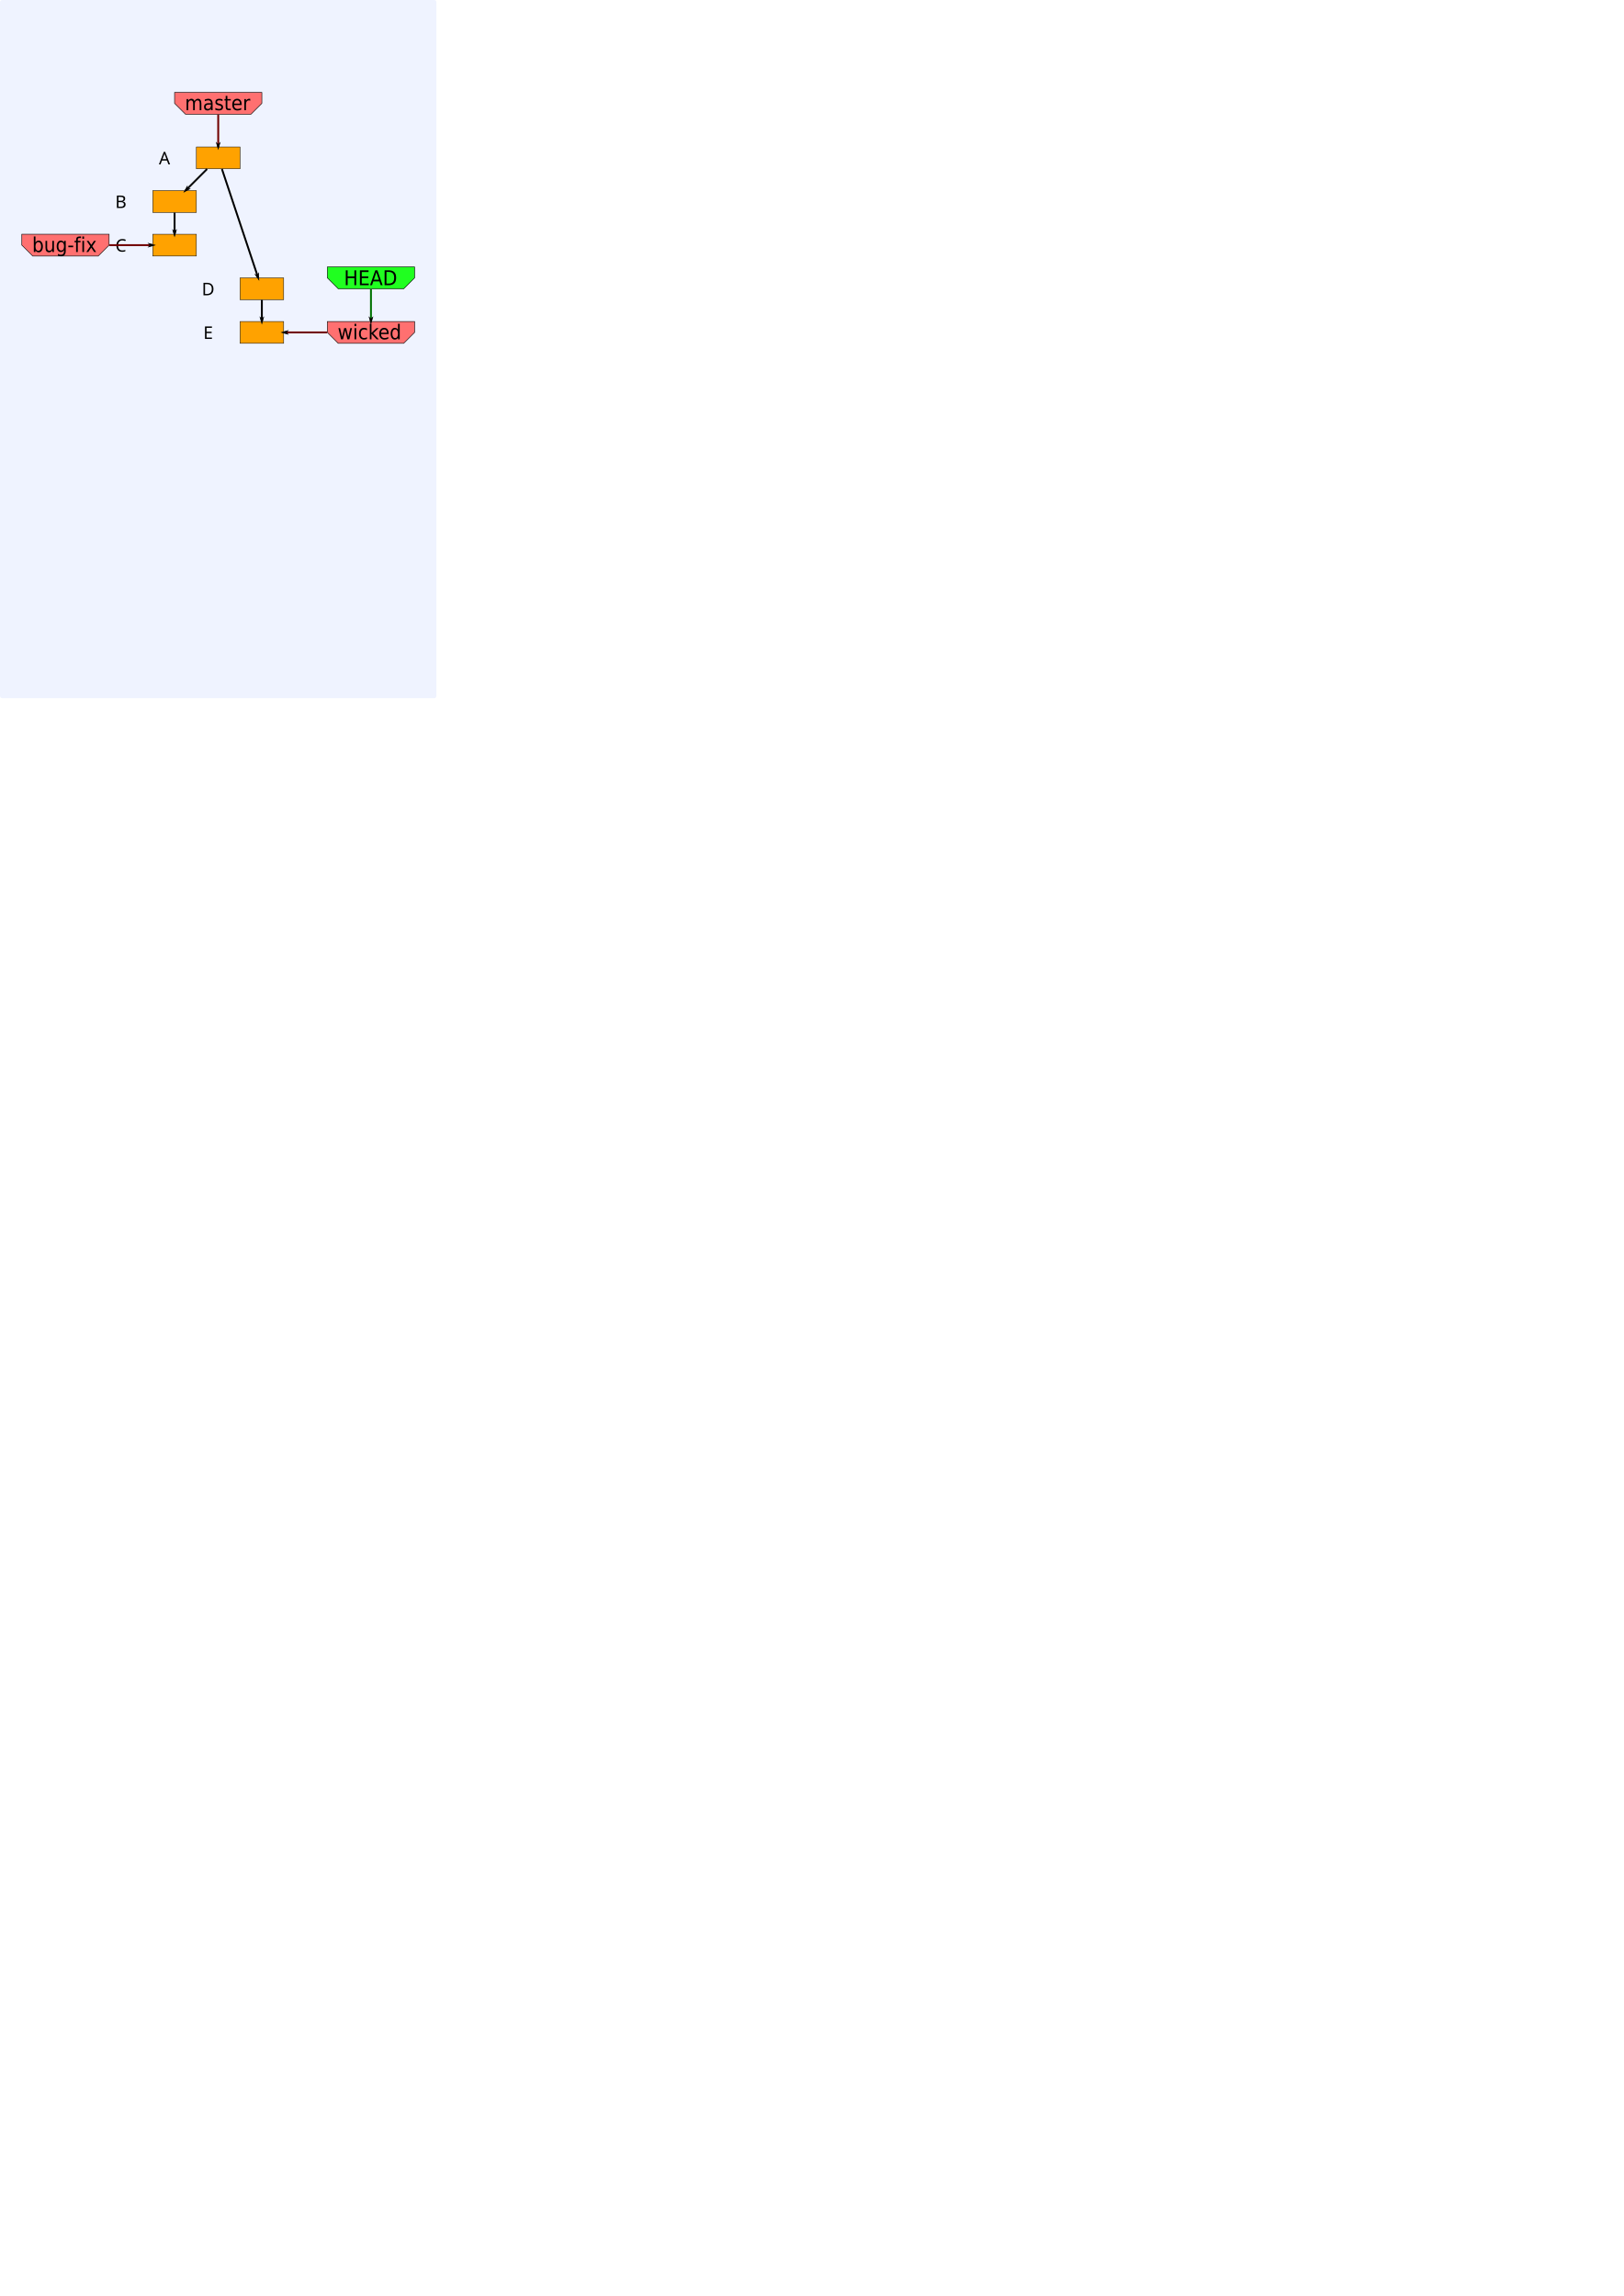
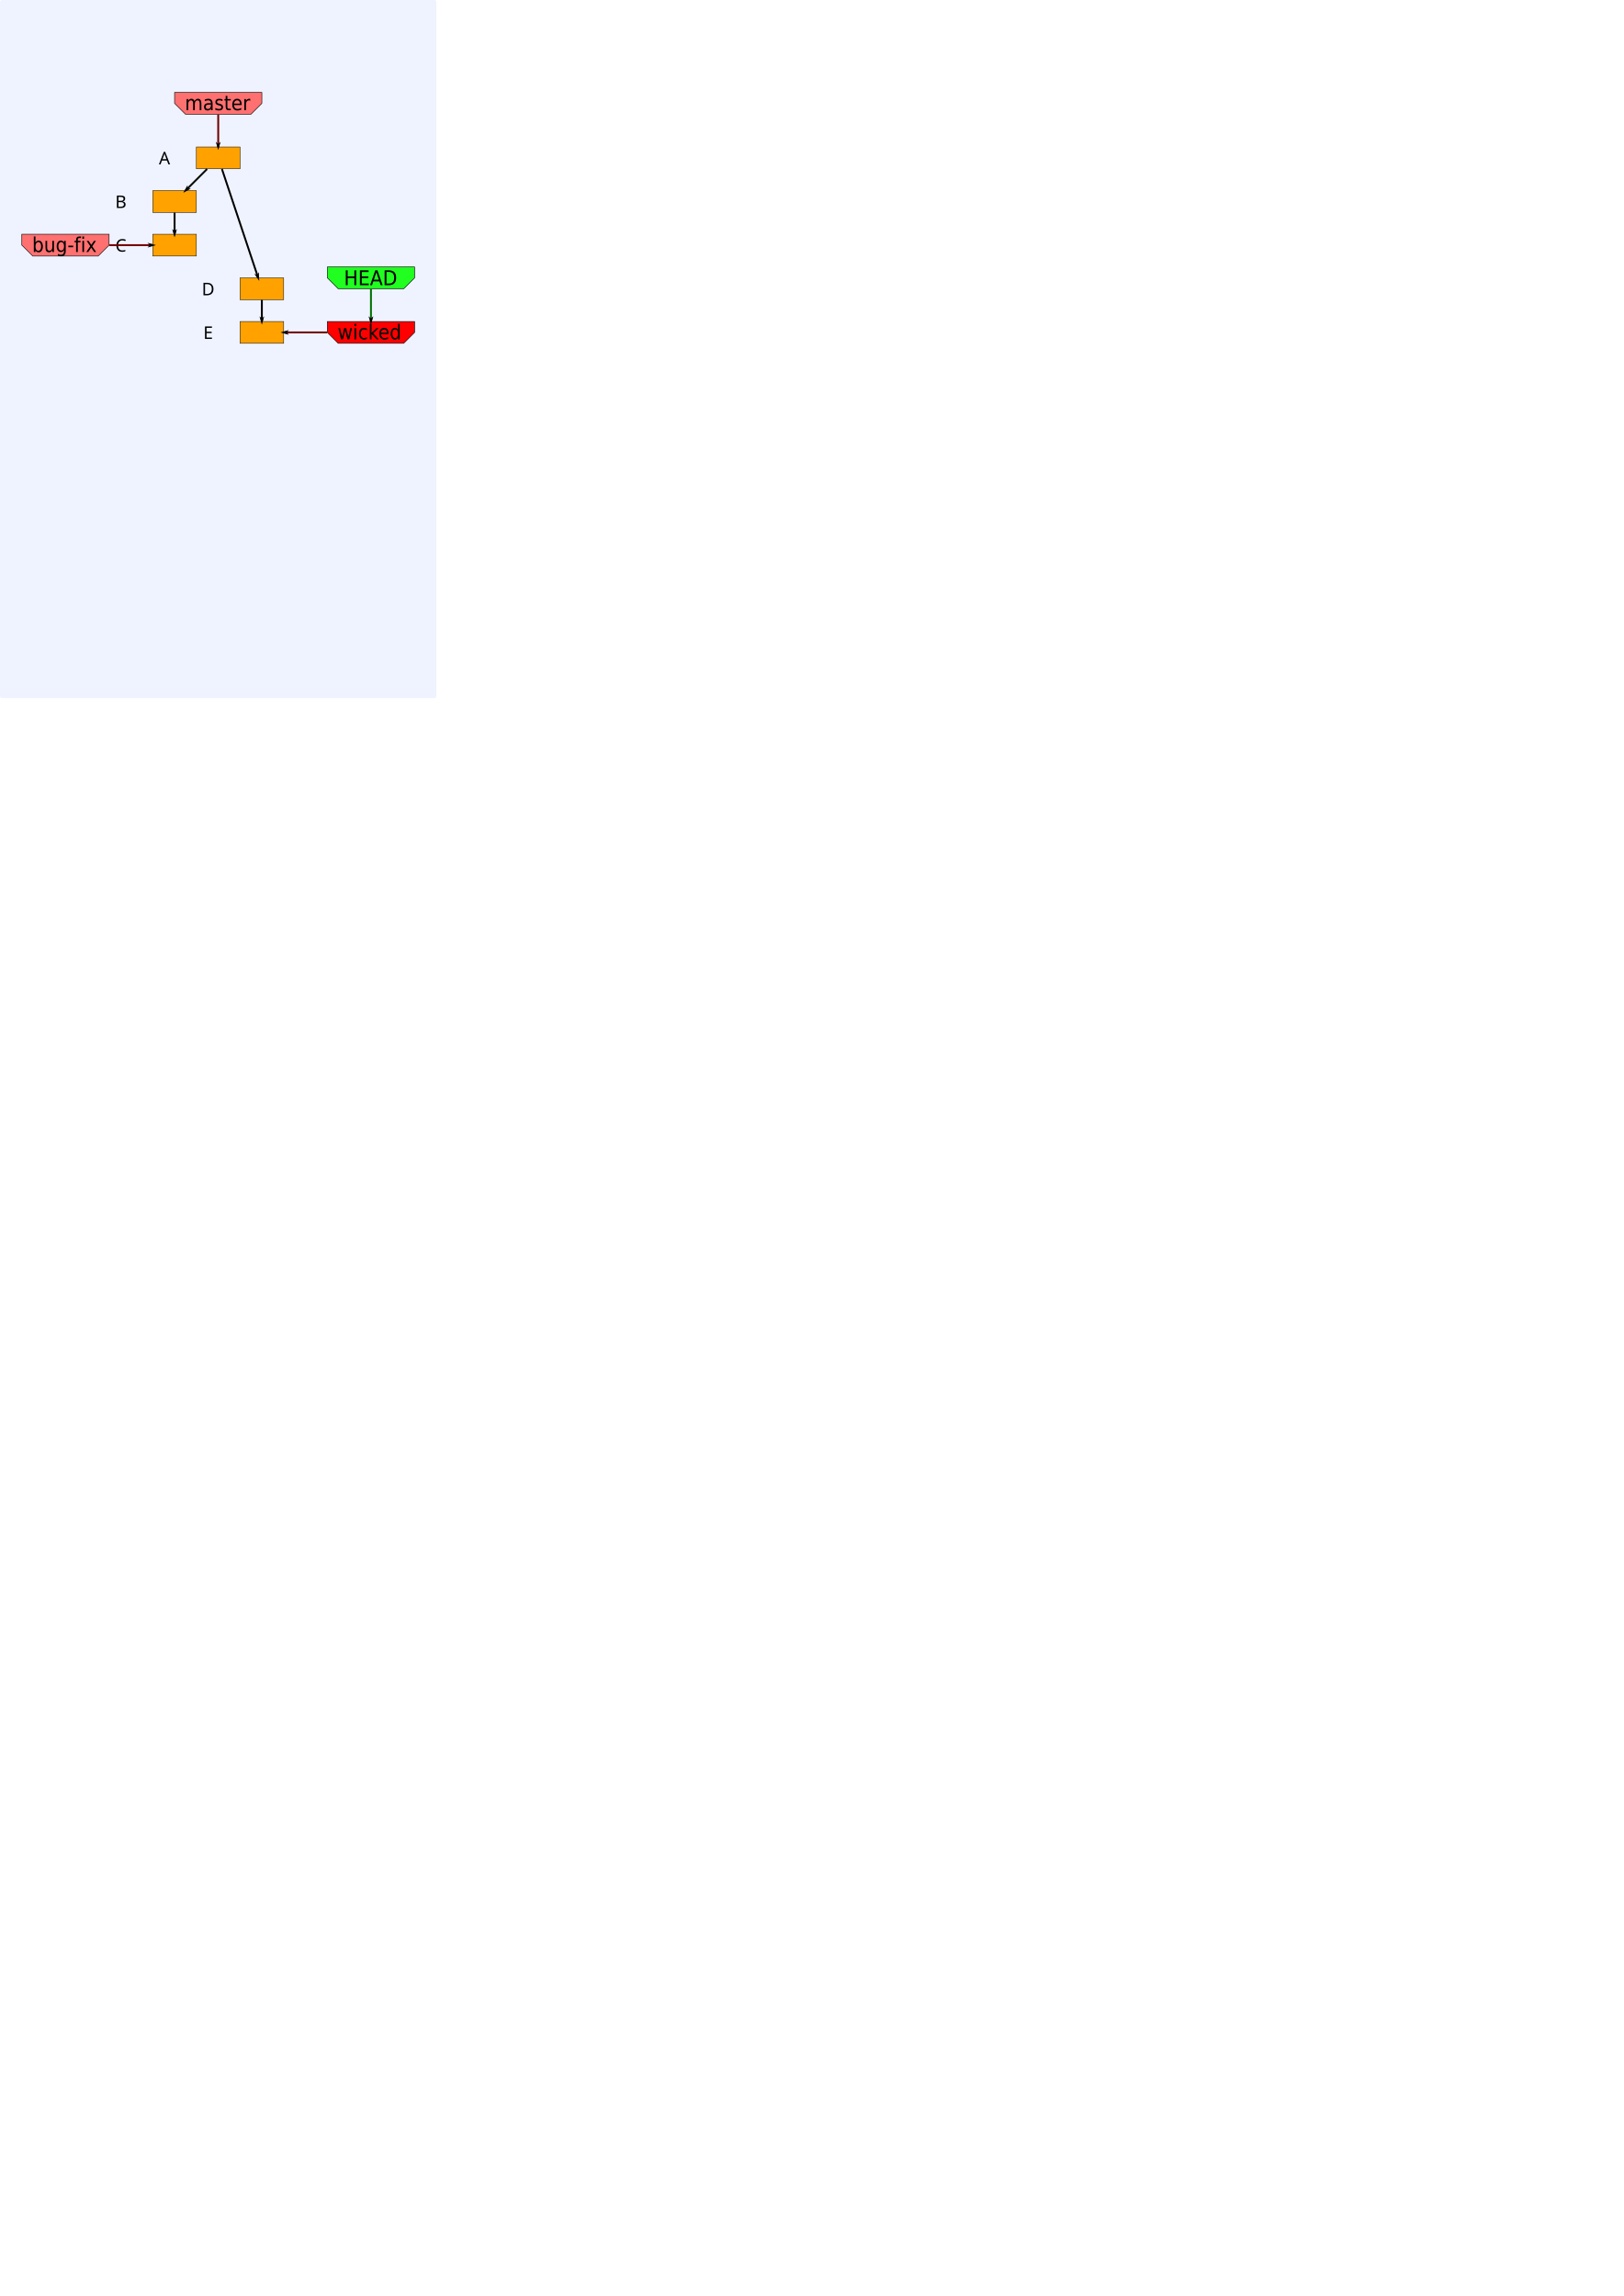
<svg xmlns="http://www.w3.org/2000/svg" width="744.094" height="1052.362" id="svg1317">
  <defs id="defs1319">
    <marker orient="auto" refY="0.0" refX="0.0" id="Arrow1Sstart" style="overflow:visible">
      <path id="path4028" d="M 0.0,0.0 L 5.0,-5.0 L -12.5,0.0 L 5.0,5.0 L 0.0,0.0 z " style="fill-rule:evenodd;stroke:#000000;stroke-width:1.0pt;marker-start:none" transform="scale(0.2) translate(6,0)" />
    </marker>
    <marker orient="auto" refY="0.0" refX="0.0" id="Arrow1Mstart" style="overflow:visible">
      <path id="path4034" d="M 0.0,0.0 L 5.0,-5.0 L -12.5,0.0 L 5.0,5.0 L 0.0,0.0 z " style="fill-rule:evenodd;stroke:#000000;stroke-width:1.0pt;marker-start:none" transform="scale(0.4) translate(10,0)" />
    </marker>
    <marker orient="auto" refY="0.0" refX="0.0" id="Arrow1Send" style="overflow:visible;">
      <path id="path4025" d="M 0.0,0.0 L 5.0,-5.0 L -12.5,0.0 L 5.0,5.0 L 0.0,0.0 z " style="fill-rule:evenodd;stroke:#000000;stroke-width:1.0pt;marker-start:none;" transform="scale(0.2) rotate(180) translate(6,0)" />
    </marker>
    <marker orient="auto" refY="0.0" refX="0.0" id="Arrow2Mend" style="overflow:visible;">
      <path id="path4013" style="font-size:12.0;fill-rule:evenodd;stroke-width:0.625;stroke-linejoin:round;" d="M 8.719,4.034 L -2.207,0.016 L 8.719,-4.002 C 6.973,-1.63 6.983,1.616 8.719,4.034 z " transform="scale(0.6) rotate(180) translate(0,0)" />
    </marker>
    <marker orient="auto" refY="0.0" refX="0.0" id="Arrow1Mend" style="overflow:visible;">
      <path id="path4031" d="M 0.0,0.0 L 5.0,-5.0 L -12.5,0.0 L 5.0,5.0 L 0.0,0.0 z " style="fill-rule:evenodd;stroke:#000000;stroke-width:1.0pt;marker-start:none;" transform="scale(0.4) rotate(180) translate(10,0)" />
    </marker>
    <marker orient="auto" refY="0.0" refX="0.0" id="Arrow2Mstart" style="overflow:visible">
      <path id="path4016" style="font-size:12.0;fill-rule:evenodd;stroke-width:0.625;stroke-linejoin:round" d="M 8.719,4.034 L -2.207,0.016 L 8.719,-4.002 C 6.973,-1.63 6.983,1.616 8.719,4.034 z " transform="scale(0.6) translate(0,0)" />
    </marker>
    <marker orient="auto" refY="0.0" refX="0.0" id="Arrow1Lstart" style="overflow:visible">
      <path id="path4040" d="M 0.0,0.0 L 5.0,-5.0 L -12.5,0.0 L 5.0,5.0 L 0.0,0.0 z " style="fill-rule:evenodd;stroke:#000000;stroke-width:1.0pt;marker-start:none" transform="scale(0.8) translate(12.5,0)" />
    </marker>
  </defs>
  <g id="layer1" style="opacity:1">
    <rect style="fill:#eff3ff;fill-opacity:1;stroke:none;stroke-width:1;stroke-linecap:butt;stroke-linejoin:bevel;stroke-miterlimit:4;stroke-dasharray:none;stroke-dashoffset:0;stroke-opacity:1" id="bg" width="200" height="320" x="0" y="0" rx="1" ry="1" />
    <rect style="fill:black;fill-opacity:0.75;stroke:black;stroke-width:0.5;stroke-linecap:butt;stroke-linejoin:miter;stroke-miterlimit:4;stroke-dasharray:none;stroke-dashoffset:0;stroke-opacity:1" id="rect2855" width="0" height="1" x="217" y="77.362" rx="19.921" ry="1" />
    <g id="g4933" transform="translate(64.89674,-5.023993)">
      <path id="path4877" d="M 15.103,47.386 L 15.103,52.386 L 20.103,57.386 L 50.103,57.386 L 55.103,52.386 L 55.103,47.386 L 15.103,47.386 z" style="opacity:1;fill:#ff7070;fill-opacity:1;fill-rule:evenodd;stroke:#000000;stroke-width:0.253;stroke-linecap:butt;stroke-linejoin:miter;stroke-miterlimit:4;stroke-dasharray:none;stroke-opacity:1" />
      <text id="text4879" y="52.863" x="20.831" style="font-size:6.695px;font-style:normal;font-weight:normal;line-height:125%;opacity:1;fill:#000000;fill-opacity:1;stroke:none;stroke-width:1pt;stroke-linecap:butt;stroke-linejoin:miter;stroke-opacity:1;font-family:Bitstream Vera Sans" xml:space="preserve" transform="scale(0.9517883,1.050654)">
        <tspan style="font-size:8.927px;font-style:normal;font-variant:normal;font-weight:normal;font-stretch:normal;text-align:start;line-height:125%;writing-mode:lr-tb;text-anchor:start;font-family:Bitstream Vera Sans" y="52.863" x="20.831" id="tspan4881">master</tspan>
      </text>
    </g>
    <g id="g4941" transform="translate(134.8967,109.976)">
      <path id="path4905" d="M 15.103,12.386 L 15.103,17.386 L 20.103,22.386 L 50.103,22.386 L 55.103,17.386 L 55.103,12.386 L 15.103,12.386 z" style="opacity:1;fill:#20ff20;fill-opacity:1;fill-rule:evenodd;stroke:#000000;stroke-width:0.253;stroke-linecap:butt;stroke-linejoin:miter;stroke-miterlimit:4;stroke-dasharray:none;stroke-opacity:1" />
      <text id="text4907" y="19.862" x="23.758" style="font-size:6.743px;font-style:normal;font-weight:normal;line-height:125%;opacity:1;fill:#000000;fill-opacity:1;stroke:none;stroke-width:1pt;stroke-linecap:butt;stroke-linejoin:miter;stroke-opacity:1;font-family:Bitstream Vera Sans" xml:space="preserve" transform="scale(0.9568013,1.045149)">
        <tspan style="font-size:8.991px;font-style:normal;font-variant:normal;font-weight:normal;font-stretch:normal;text-align:start;line-height:125%;writing-mode:lr-tb;text-anchor:start;font-family:Bitstream Vera Sans" y="19.862" x="23.758" id="tspan4909">HEAD</tspan>
      </text>
    </g>
    <g id="g4924" transform="translate(64.83769,-10.04457)">
      <path id="path4885" d="M 45.162,77.407 L 45.162,87.407 L 25.162,87.407 L 25.162,77.407 L 45.162,77.407 z" style="opacity:1;fill:#ffa200;fill-opacity:1;fill-rule:evenodd;stroke:#000000;stroke-width:0.207;stroke-linecap:butt;stroke-linejoin:miter;stroke-miterlimit:4;stroke-dasharray:none;stroke-opacity:1" />
      <text id="text4916" y="85.389" x="35.022" style="font-size:22px;font-style:normal;font-weight:normal;line-height:125%;fill:#000000;fill-opacity:1;stroke:none;stroke-width:1pt;stroke-linecap:butt;stroke-linejoin:miter;stroke-opacity:1;font-family:Bitstream Vera Sans" xml:space="preserve">
        <tspan id="tspan4920" style="font-size:8px;font-style:normal;font-variant:normal;font-weight:normal;font-stretch:normal;text-align:center;line-height:125%;writing-mode:lr-tb;text-anchor:middle;font-family:Sans;-inkscape-font-specification:Sans" y="85.389" x="35.022">A</tspan>
      </text>
    </g>
    <path style="opacity:1;fill:none;fill-opacity:0.75;fill-rule:evenodd;stroke:#710000;stroke-width:0.864;stroke-linecap:butt;stroke-linejoin:miter;marker-start:url(#Arrow1Sstart);marker-end:none;stroke-miterlimit:4;stroke-dasharray:none;stroke-opacity:1;display:inline" d="M 100,67.259 L 100,52.489" id="path4891" />
    <g style="opacity:1" id="g2466" transform="translate(44.83769,9.955426)">
      <path id="path2468" d="M 45.162,77.407 L 45.162,87.407 L 25.162,87.407 L 25.162,77.407 L 45.162,77.407 z" style="opacity:1;fill:#ffa200;fill-opacity:1;fill-rule:evenodd;stroke:#000000;stroke-width:0.207;stroke-linecap:butt;stroke-linejoin:miter;stroke-miterlimit:4;stroke-dasharray:none;stroke-opacity:1" />
      <text id="text2470" y="85.389" x="35.022" style="font-size:22px;font-style:normal;font-weight:normal;line-height:125%;fill:#000000;fill-opacity:1;stroke:none;stroke-width:1pt;stroke-linecap:butt;stroke-linejoin:miter;stroke-opacity:1;font-family:Bitstream Vera Sans" xml:space="preserve">
        <tspan id="tspan2472" style="font-size:8px;font-style:normal;font-variant:normal;font-weight:normal;font-stretch:normal;text-align:center;line-height:125%;writing-mode:lr-tb;text-anchor:middle;font-family:Sans;-inkscape-font-specification:Sans" y="85.389" x="35.022">B</tspan>
      </text>
    </g>
    <g style="opacity:1" id="g2474" transform="translate(84.83769,49.95543)">
      <path id="path2476" d="M 45.162,77.407 L 45.162,87.407 L 25.162,87.407 L 25.162,77.407 L 45.162,77.407 z" style="opacity:1;fill:#ffa200;fill-opacity:1;fill-rule:evenodd;stroke:#000000;stroke-width:0.207;stroke-linecap:butt;stroke-linejoin:miter;stroke-miterlimit:4;stroke-dasharray:none;stroke-opacity:1" />
      <text id="text2478" y="85.389" x="35.022" style="font-size:22px;font-style:normal;font-weight:normal;line-height:125%;fill:#000000;fill-opacity:1;stroke:none;stroke-width:1pt;stroke-linecap:butt;stroke-linejoin:miter;stroke-opacity:1;font-family:Bitstream Vera Sans" xml:space="preserve">
        <tspan id="tspan2480" style="font-size:8px;font-style:normal;font-variant:normal;font-weight:normal;font-stretch:normal;text-align:center;line-height:125%;writing-mode:lr-tb;text-anchor:middle;font-family:Sans;-inkscape-font-specification:Sans" y="85.389" x="35.022">D</tspan>
      </text>
    </g>
    <g style="opacity:1" id="g2482" transform="translate(44.83769,29.95543)">
      <path id="path2484" d="M 45.162,77.407 L 45.162,87.407 L 25.162,87.407 L 25.162,77.407 L 45.162,77.407 z" style="opacity:1;fill:#ffa200;fill-opacity:1;fill-rule:evenodd;stroke:#000000;stroke-width:0.207;stroke-linecap:butt;stroke-linejoin:miter;stroke-miterlimit:4;stroke-dasharray:none;stroke-opacity:1" />
      <text id="text2486" y="85.389" x="35.022" style="font-size:22px;font-style:normal;font-weight:normal;line-height:125%;fill:#000000;fill-opacity:1;stroke:none;stroke-width:1pt;stroke-linecap:butt;stroke-linejoin:miter;stroke-opacity:1;font-family:Bitstream Vera Sans" xml:space="preserve">
        <tspan id="tspan2488" style="font-size:8px;font-style:normal;font-variant:normal;font-weight:normal;font-stretch:normal;text-align:center;line-height:125%;writing-mode:lr-tb;text-anchor:middle;font-family:Sans;-inkscape-font-specification:Sans" y="85.389" x="35.022">C</tspan>
      </text>
    </g>
    <path style="opacity:1;fill:none;fill-opacity:0.75;fill-rule:evenodd;stroke:#000000;stroke-width:0.864;stroke-linecap:butt;stroke-linejoin:miter;marker-start:url(#Arrow1Sstart);marker-end:none;stroke-miterlimit:4;stroke-dasharray:none;stroke-opacity:1;display:inline" d="M 118.299,127.259 L 101.701,77.465" id="path3318" />
    <path style="opacity:1;fill:none;fill-opacity:0.75;fill-rule:evenodd;stroke:#000000;stroke-width:0.864;stroke-linecap:butt;stroke-linejoin:miter;marker-start:url(#Arrow1Sstart);marker-end:none;stroke-miterlimit:4;stroke-dasharray:none;stroke-opacity:1;display:inline" d="M 80,107.259 L 80,97.465" id="path3322" />
    <g style="opacity:1" id="g3328" transform="translate(84.83769,69.95543)">
      <path id="path3330" d="M 45.162,77.407 L 45.162,87.407 L 25.162,87.407 L 25.162,77.407 L 45.162,77.407 z" style="opacity:1;fill:#ffa200;fill-opacity:1;fill-rule:evenodd;stroke:#000000;stroke-width:0.207;stroke-linecap:butt;stroke-linejoin:miter;stroke-miterlimit:4;stroke-dasharray:none;stroke-opacity:1" />
      <text id="text3332" y="85.389" x="35.022" style="font-size:22px;font-style:normal;font-weight:normal;line-height:125%;fill:#000000;fill-opacity:1;stroke:none;stroke-width:1pt;stroke-linecap:butt;stroke-linejoin:miter;stroke-opacity:1;font-family:Bitstream Vera Sans" xml:space="preserve">
        <tspan id="tspan3334" style="font-size:8px;font-style:normal;font-variant:normal;font-weight:normal;font-stretch:normal;text-align:center;line-height:125%;writing-mode:lr-tb;text-anchor:middle;font-family:Sans;-inkscape-font-specification:Sans" y="85.389" x="35.022">E</tspan>
      </text>
    </g>
    <path style="opacity:1;fill:none;fill-opacity:0.75;fill-rule:evenodd;stroke:#000000;stroke-width:0.864;stroke-linecap:butt;stroke-linejoin:miter;marker-start:url(#Arrow1Sstart);marker-end:none;stroke-miterlimit:4;stroke-dasharray:none;stroke-opacity:1;display:inline" d="M 120,147.259 L 120,137.465" id="path3320" />
    <path style="opacity:1;fill:none;fill-opacity:0.75;fill-rule:evenodd;stroke:#000000;stroke-width:0.864;stroke-linecap:butt;stroke-linejoin:miter;marker-start:url(#Arrow1Sstart);marker-end:none;stroke-miterlimit:4;stroke-dasharray:none;stroke-opacity:1;display:inline" d="M 85.103,87.259 L 94.897,77.465" id="path2487" />
    <g style="opacity:1" id="g2453" transform="translate(-5.103265,59.97601)">
      <path id="path2455" d="M 15.103,47.386 L 15.103,52.386 L 20.103,57.386 L 50.103,57.386 L 55.103,52.386 L 55.103,47.386 L 15.103,47.386 z" style="opacity:1;fill:#ff7070;fill-opacity:1;fill-rule:evenodd;stroke:#000000;stroke-width:0.253;stroke-linecap:butt;stroke-linejoin:miter;stroke-miterlimit:4;stroke-dasharray:none;stroke-opacity:1" />
      <text id="text2457" y="52.863" x="20.831" style="font-size:6.695px;font-style:normal;font-weight:normal;line-height:125%;opacity:1;fill:#000000;fill-opacity:1;stroke:none;stroke-width:1pt;stroke-linecap:butt;stroke-linejoin:miter;stroke-opacity:1;font-family:Bitstream Vera Sans" xml:space="preserve" transform="scale(0.9517883,1.050654)">
        <tspan style="font-size:8.927px;font-style:normal;font-variant:normal;font-weight:normal;font-stretch:normal;text-align:start;line-height:125%;writing-mode:lr-tb;text-anchor:start;font-family:Bitstream Vera Sans" y="52.863" x="20.831" id="tspan2459">bug-fix</tspan>
      </text>
    </g>
    <g style="opacity:1" id="g2461" transform="translate(134.8967,99.97601)">
-       <path id="path2463" d="M 15.103,47.386 L 15.103,52.386 L 20.103,57.386 L 50.103,57.386 L 55.103,52.386 L 55.103,47.386 L 15.103,47.386 z" style="opacity:1;fill:#ff7070;fill-opacity:1;fill-rule:evenodd;stroke:#000000;stroke-width:0.253;stroke-linecap:butt;stroke-linejoin:miter;stroke-miterlimit:4;stroke-dasharray:none;stroke-opacity:1" />
+       <path id="path2463" d="M 15.103,47.386 L 15.103,52.386 L 20.103,57.386 L 50.103,57.386 L 55.103,52.386 L 55.103,47.386 L 15.103,47.386 z" style="opacity:1;fill:#ff0000;fill-opacity:1;fill-rule:evenodd;stroke:#000000;stroke-width:0.253;stroke-linecap:butt;stroke-linejoin:miter;stroke-miterlimit:4;stroke-dasharray:none;stroke-opacity:1" />
      <text id="text2465" y="52.863" x="20.831" style="font-size:6.695px;font-style:normal;font-weight:normal;line-height:125%;opacity:1;fill:#000000;fill-opacity:1;stroke:none;stroke-width:1pt;stroke-linecap:butt;stroke-linejoin:miter;stroke-opacity:1;font-family:Bitstream Vera Sans" xml:space="preserve" transform="scale(0.9517883,1.050654)">
        <tspan style="font-size:8.927px;font-style:normal;font-variant:normal;font-weight:normal;font-stretch:normal;text-align:start;line-height:125%;writing-mode:lr-tb;text-anchor:start;font-family:Bitstream Vera Sans" y="52.863" x="20.831" id="tspan2467">wicked</tspan>
      </text>
    </g>
    <path style="opacity:1;fill:none;fill-opacity:0.75;fill-rule:evenodd;stroke:#710000;stroke-width:0.864;stroke-linecap:butt;stroke-linejoin:miter;marker-start:url(#Arrow1Sstart);marker-end:none;stroke-miterlimit:4;stroke-dasharray:none;stroke-opacity:1;display:inline" d="M 69.897,112.362 L 50.126,112.362" id="path2469" />
    <path style="opacity:1;fill:none;fill-opacity:0.75;fill-rule:evenodd;stroke:#710000;stroke-width:0.864;stroke-linecap:butt;stroke-linejoin:miter;marker-start:url(#Arrow1Sstart);marker-end:none;stroke-miterlimit:4;stroke-dasharray:none;stroke-opacity:1;display:inline" d="M 130.103,152.362 L 149.874,152.362" id="path2471" />
    <path style="opacity:1;fill:none;fill-opacity:0.75;fill-rule:evenodd;stroke:#007100;stroke-width:0.864;stroke-linecap:butt;stroke-linejoin:miter;marker-start:url(#Arrow1Sstart);marker-end:none;stroke-miterlimit:4;stroke-dasharray:none;stroke-opacity:1;display:inline" d="M 170,147.236 L 170,132.489" id="path4911" />
  </g>
</svg>
